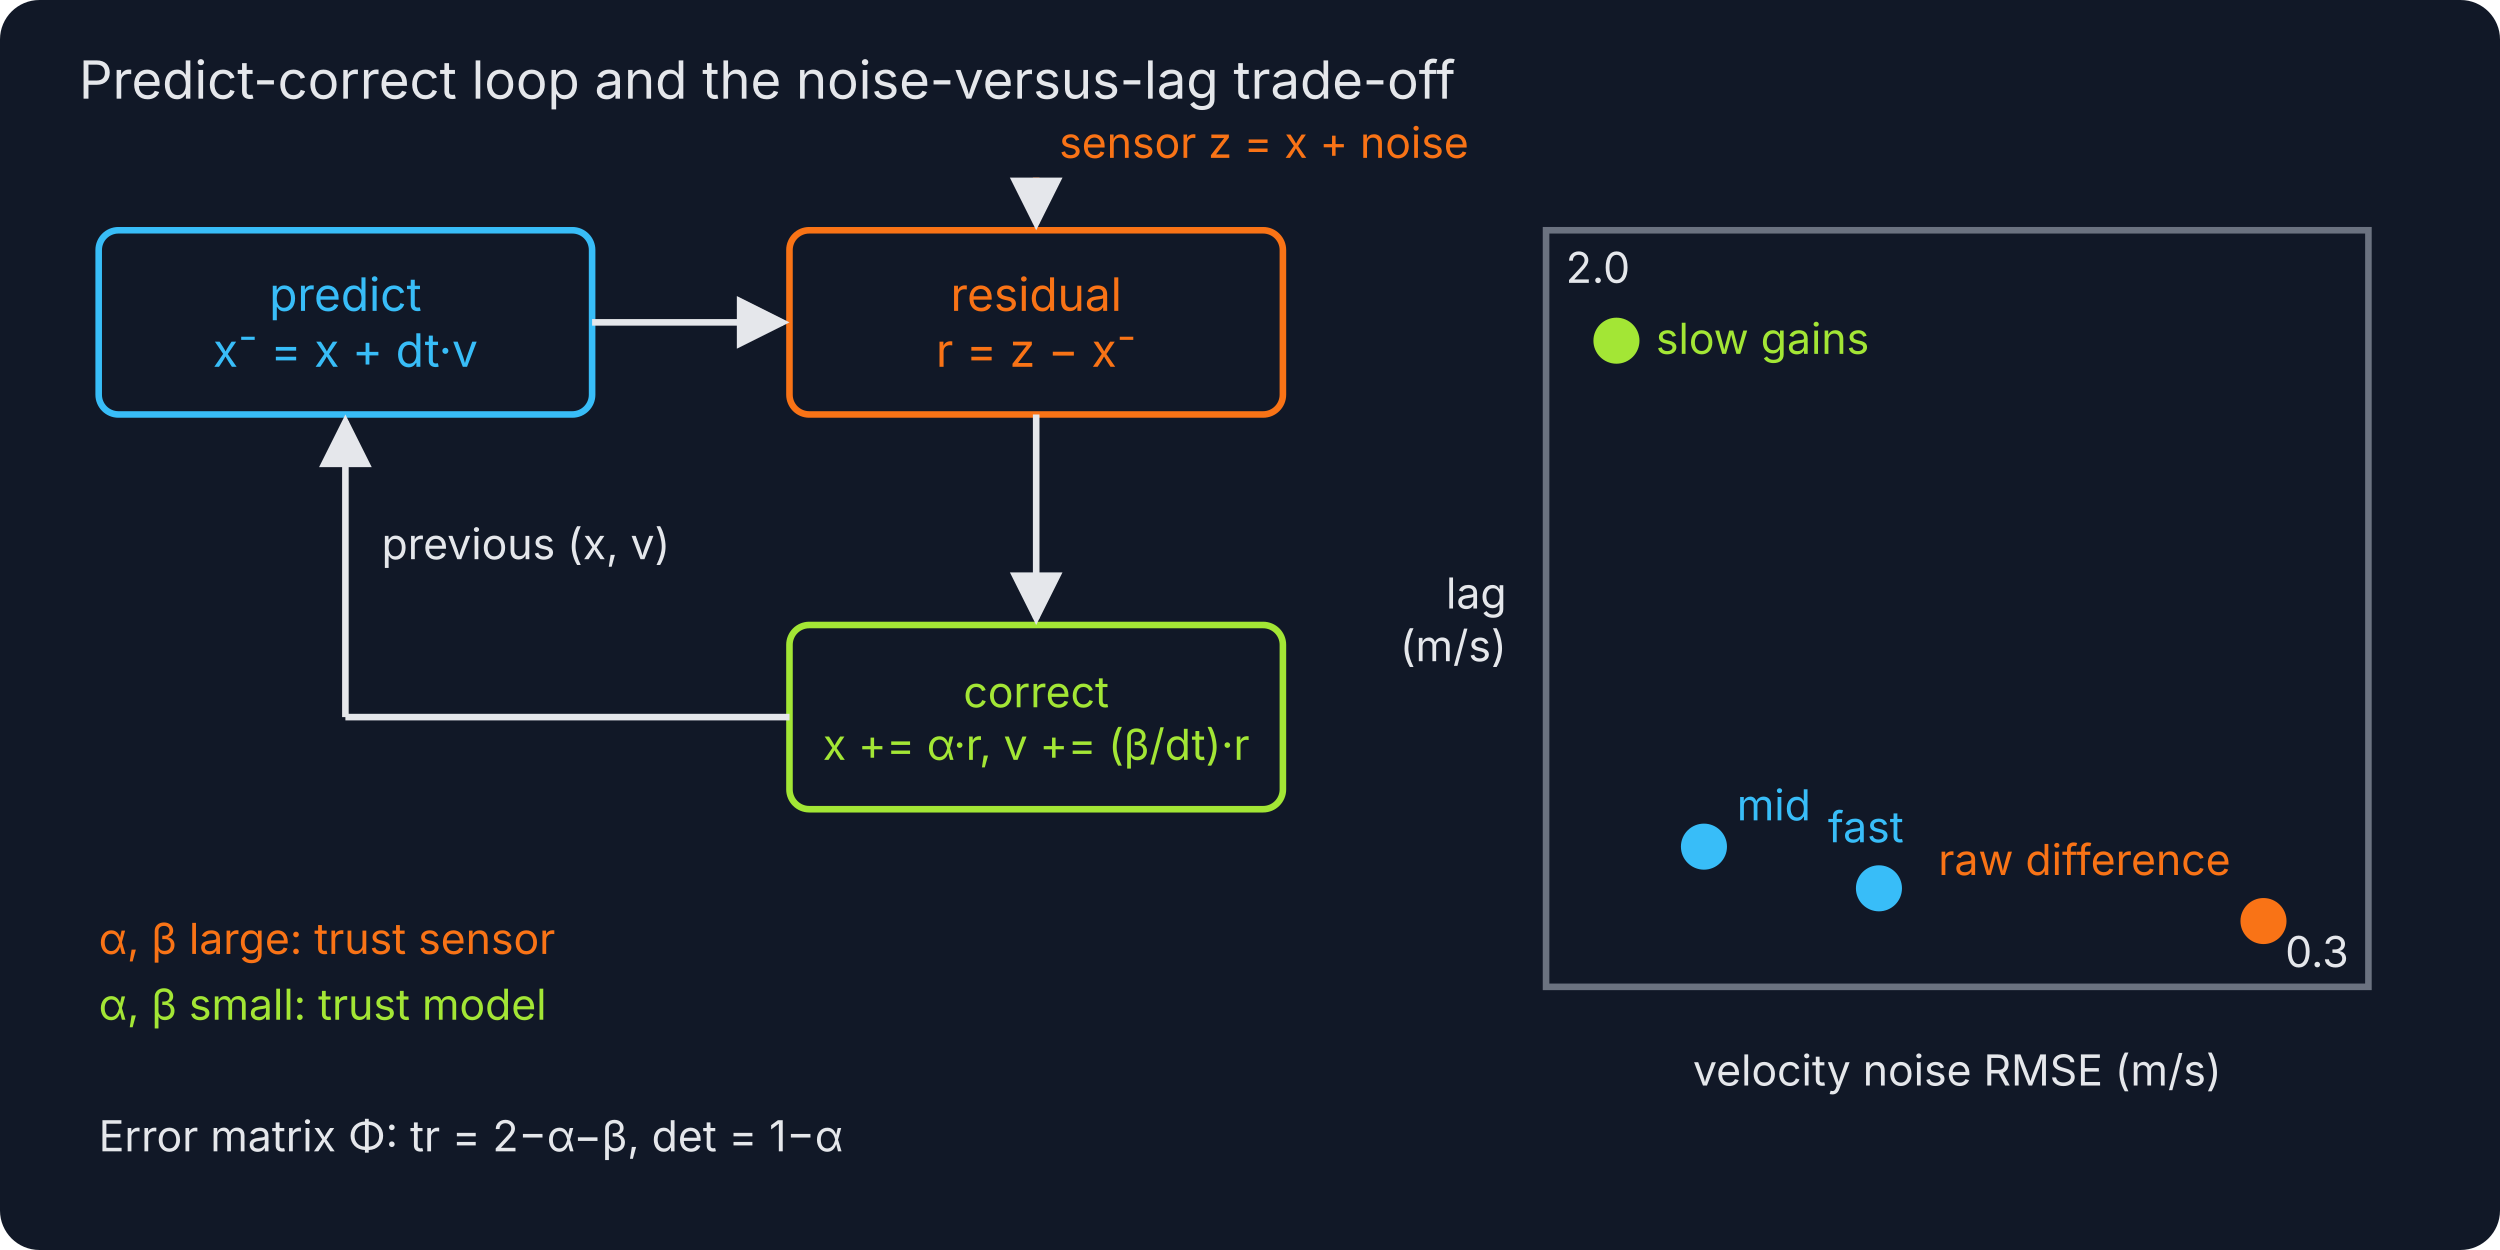
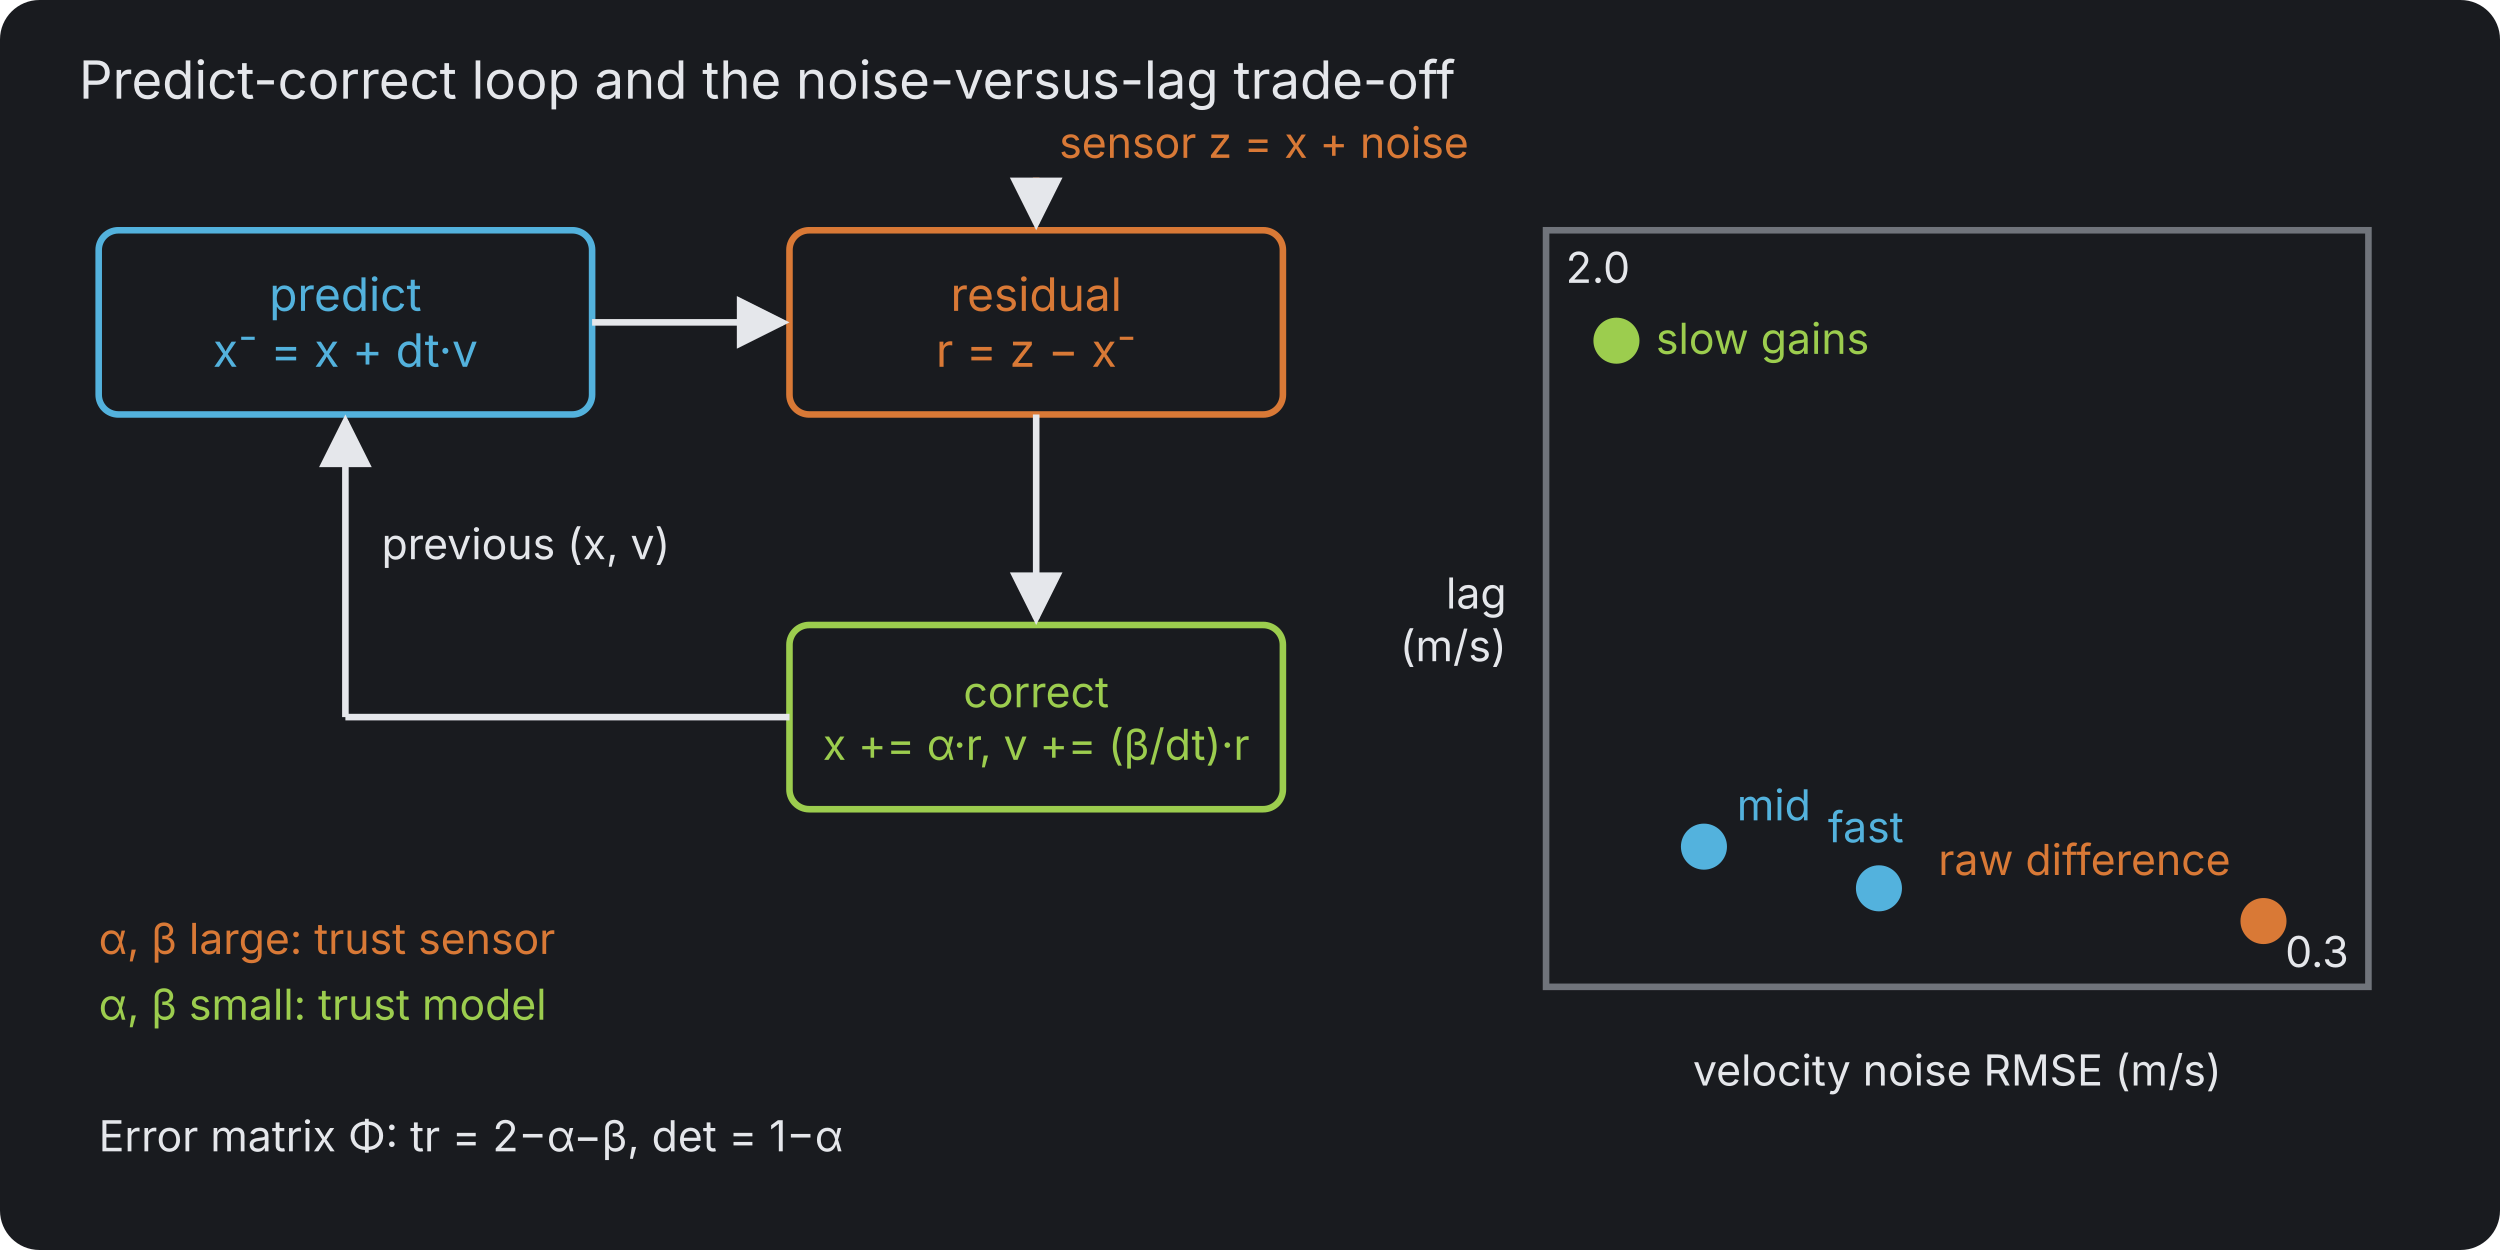
<svg xmlns="http://www.w3.org/2000/svg" viewBox="0 0 760 380">
-   <rect width="760" height="380" fill="#111827" rx="12" />
+   <rect width="760" height="380" fill="#191b1f" rx="12" />
  <defs>
    <marker id="a" markerWidth="8" markerHeight="8" refX="7" refY="4" orient="auto">
      <path d="M0,0 L8,4 L0,8 z" fill="#e5e7eb" />
    </marker>
  </defs>
  <text x="24" y="30" fill="#e5e7eb" font-size="16" text-anchor="start" font-family="Inter, Arial, sans-serif">Predict-correct loop and the noise-versus-lag trade-off</text>
-   <rect x="30" y="70" width="150" height="56" rx="6" fill="none" stroke="#38bdf8" stroke-width="2" />
-   <text x="105.0" y="94.5" fill="#38bdf8" font-size="14" text-anchor="middle" font-family="Inter, Arial, sans-serif">predict</text>
-   <text x="105.0" y="111.5" fill="#38bdf8" font-size="14" text-anchor="middle" font-family="Inter, Arial, sans-serif">x⁻ = x + dt·v</text>
-   <rect x="240" y="70" width="150" height="56" rx="6" fill="none" stroke="#f97316" stroke-width="2" />
-   <text x="315.0" y="94.5" fill="#f97316" font-size="14" text-anchor="middle" font-family="Inter, Arial, sans-serif">residual</text>
-   <text x="315.0" y="111.5" fill="#f97316" font-size="14" text-anchor="middle" font-family="Inter, Arial, sans-serif">r = z − x⁻</text>
-   <rect x="240" y="190" width="150" height="56" rx="6" fill="none" stroke="#a3e635" stroke-width="2" />
-   <text x="315.0" y="215.0" fill="#a3e635" font-size="13" text-anchor="middle" font-family="Inter, Arial, sans-serif">correct</text>
-   <text x="315.0" y="231.0" fill="#a3e635" font-size="13" text-anchor="middle" font-family="Inter, Arial, sans-serif">x += α·r, v += (β/dt)·r</text>
+   <rect x="30" y="70" width="150" height="56" rx="6" fill="none" stroke="#53b2dd" stroke-width="2" />
+   <text x="105.0" y="94.5" fill="#53b2dd" font-size="14" text-anchor="middle" font-family="Inter, Arial, sans-serif">predict</text>
+   <text x="105.0" y="111.5" fill="#53b2dd" font-size="14" text-anchor="middle" font-family="Inter, Arial, sans-serif">x⁻ = x + dt·v</text>
+   <rect x="240" y="70" width="150" height="56" rx="6" fill="none" stroke="#d97936" stroke-width="2" />
+   <text x="315.0" y="94.5" fill="#d97936" font-size="14" text-anchor="middle" font-family="Inter, Arial, sans-serif">residual</text>
+   <text x="315.0" y="111.5" fill="#d97936" font-size="14" text-anchor="middle" font-family="Inter, Arial, sans-serif">r = z − x⁻</text>
+   <rect x="240" y="190" width="150" height="56" rx="6" fill="none" stroke="#9ccd4e" stroke-width="2" />
+   <text x="315.0" y="215.0" fill="#9ccd4e" font-size="13" text-anchor="middle" font-family="Inter, Arial, sans-serif">correct</text>
+   <text x="315.0" y="231.0" fill="#9ccd4e" font-size="13" text-anchor="middle" font-family="Inter, Arial, sans-serif">x += α·r, v += (β/dt)·r</text>
  <line x1="180" y1="98" x2="238" y2="98" stroke="#e5e7eb" stroke-width="2" marker-end="url(#a)" />
  <line x1="315" y1="126" x2="315" y2="188" stroke="#e5e7eb" stroke-width="2" marker-end="url(#a)" />
  <line x1="240" y1="218" x2="105" y2="218" stroke="#e5e7eb" stroke-width="2" />
  <line x1="105" y1="218" x2="105" y2="128" stroke="#e5e7eb" stroke-width="2" marker-end="url(#a)" />
  <text x="116" y="170" fill="#e5e7eb" font-size="13" text-anchor="start" font-family="Inter, Arial, sans-serif">previous (x, v)</text>
-   <text x="322" y="48" fill="#f97316" font-size="13" text-anchor="start" font-family="Inter, Arial, sans-serif">sensor z = x + noise</text>
-   <line x1="315" y1="54" x2="315" y2="68" stroke="#f97316" stroke-width="2" marker-end="url(#a)" />
-   <text x="30" y="290" fill="#f97316" font-size="13" text-anchor="start" font-family="Inter, Arial, sans-serif">α, β large: trust sensor</text>
-   <text x="30" y="310" fill="#a3e635" font-size="13" text-anchor="start" font-family="Inter, Arial, sans-serif">α, β small: trust model</text>
+   <text x="322" y="48" fill="#d97936" font-size="13" text-anchor="start" font-family="Inter, Arial, sans-serif">sensor z = x + noise</text>
+   <line x1="315" y1="54" x2="315" y2="68" stroke="#d97936" stroke-width="2" marker-end="url(#a)" />
+   <text x="30" y="290" fill="#d97936" font-size="13" text-anchor="start" font-family="Inter, Arial, sans-serif">α, β large: trust sensor</text>
+   <text x="30" y="310" fill="#9ccd4e" font-size="13" text-anchor="start" font-family="Inter, Arial, sans-serif">α, β small: trust model</text>
  <text x="30" y="350" fill="#e5e7eb" font-size="13" text-anchor="start" font-family="Inter, Arial, sans-serif">Error matrix Φ: tr = 2−α−β, det = 1−α</text>
-   <rect x="470" y="70" width="250" height="230" rx="0" fill="none" stroke="#6b7280" stroke-width="2" />
+   <rect x="470" y="70" width="250" height="230" rx="0" fill="none" stroke="#70747b" stroke-width="2" />
  <text x="595.0" y="330" fill="#e5e7eb" font-size="13" text-anchor="middle" font-family="Inter, Arial, sans-serif">velocity noise RMSE (m/s)</text>
  <text x="458" y="185.0" fill="#e5e7eb" font-size="13" text-anchor="end" font-family="Inter, Arial, sans-serif">lag</text>
  <text x="458" y="201.0" fill="#e5e7eb" font-size="13" text-anchor="end" font-family="Inter, Arial, sans-serif">(m/s)</text>
-   <circle cx="491.4" cy="103.571" r="6" fill="#a3e635" stroke="#a3e635" stroke-width="2" />
-   <circle cx="518.0" cy="257.381" r="6" fill="#38bdf8" stroke="#38bdf8" stroke-width="2" />
-   <circle cx="571.2" cy="270.048" r="6" fill="#38bdf8" stroke="#38bdf8" stroke-width="2" />
-   <circle cx="688.1" cy="280.0" r="6" fill="#f97316" stroke="#f97316" stroke-width="2" />
-   <text x="503.4" y="107.571" fill="#a3e635" font-size="13" text-anchor="start" font-family="Inter, Arial, sans-serif">slow gains</text>
-   <text x="528.0" y="249.381" fill="#38bdf8" font-size="13" text-anchor="start" font-family="Inter, Arial, sans-serif">mid</text>
-   <text x="567.2" y="256.048" fill="#38bdf8" font-size="13" text-anchor="middle" font-family="Inter, Arial, sans-serif">fast</text>
-   <text x="678.1" y="266.0" fill="#f97316" font-size="13" text-anchor="end" font-family="Inter, Arial, sans-serif">raw difference</text>
+   <circle cx="491.4" cy="103.571" r="6" fill="#9ccd4e" stroke="#9ccd4e" stroke-width="2" />
+   <circle cx="518.0" cy="257.381" r="6" fill="#53b2dd" stroke="#53b2dd" stroke-width="2" />
+   <circle cx="571.2" cy="270.048" r="6" fill="#53b2dd" stroke="#53b2dd" stroke-width="2" />
+   <circle cx="688.1" cy="280.0" r="6" fill="#d97936" stroke="#d97936" stroke-width="2" />
+   <text x="503.4" y="107.571" fill="#9ccd4e" font-size="13" text-anchor="start" font-family="Inter, Arial, sans-serif">slow gains</text>
+   <text x="528.0" y="249.381" fill="#53b2dd" font-size="13" text-anchor="start" font-family="Inter, Arial, sans-serif">mid</text>
+   <text x="567.2" y="256.048" fill="#53b2dd" font-size="13" text-anchor="middle" font-family="Inter, Arial, sans-serif">fast</text>
+   <text x="678.1" y="266.0" fill="#d97936" font-size="13" text-anchor="end" font-family="Inter, Arial, sans-serif">raw difference</text>
  <text x="476" y="86" fill="#e5e7eb" font-size="13" text-anchor="start" font-family="Inter, Arial, sans-serif">2.0</text>
  <text x="714" y="294" fill="#e5e7eb" font-size="13" text-anchor="end" font-family="Inter, Arial, sans-serif">0.3</text>
</svg>
